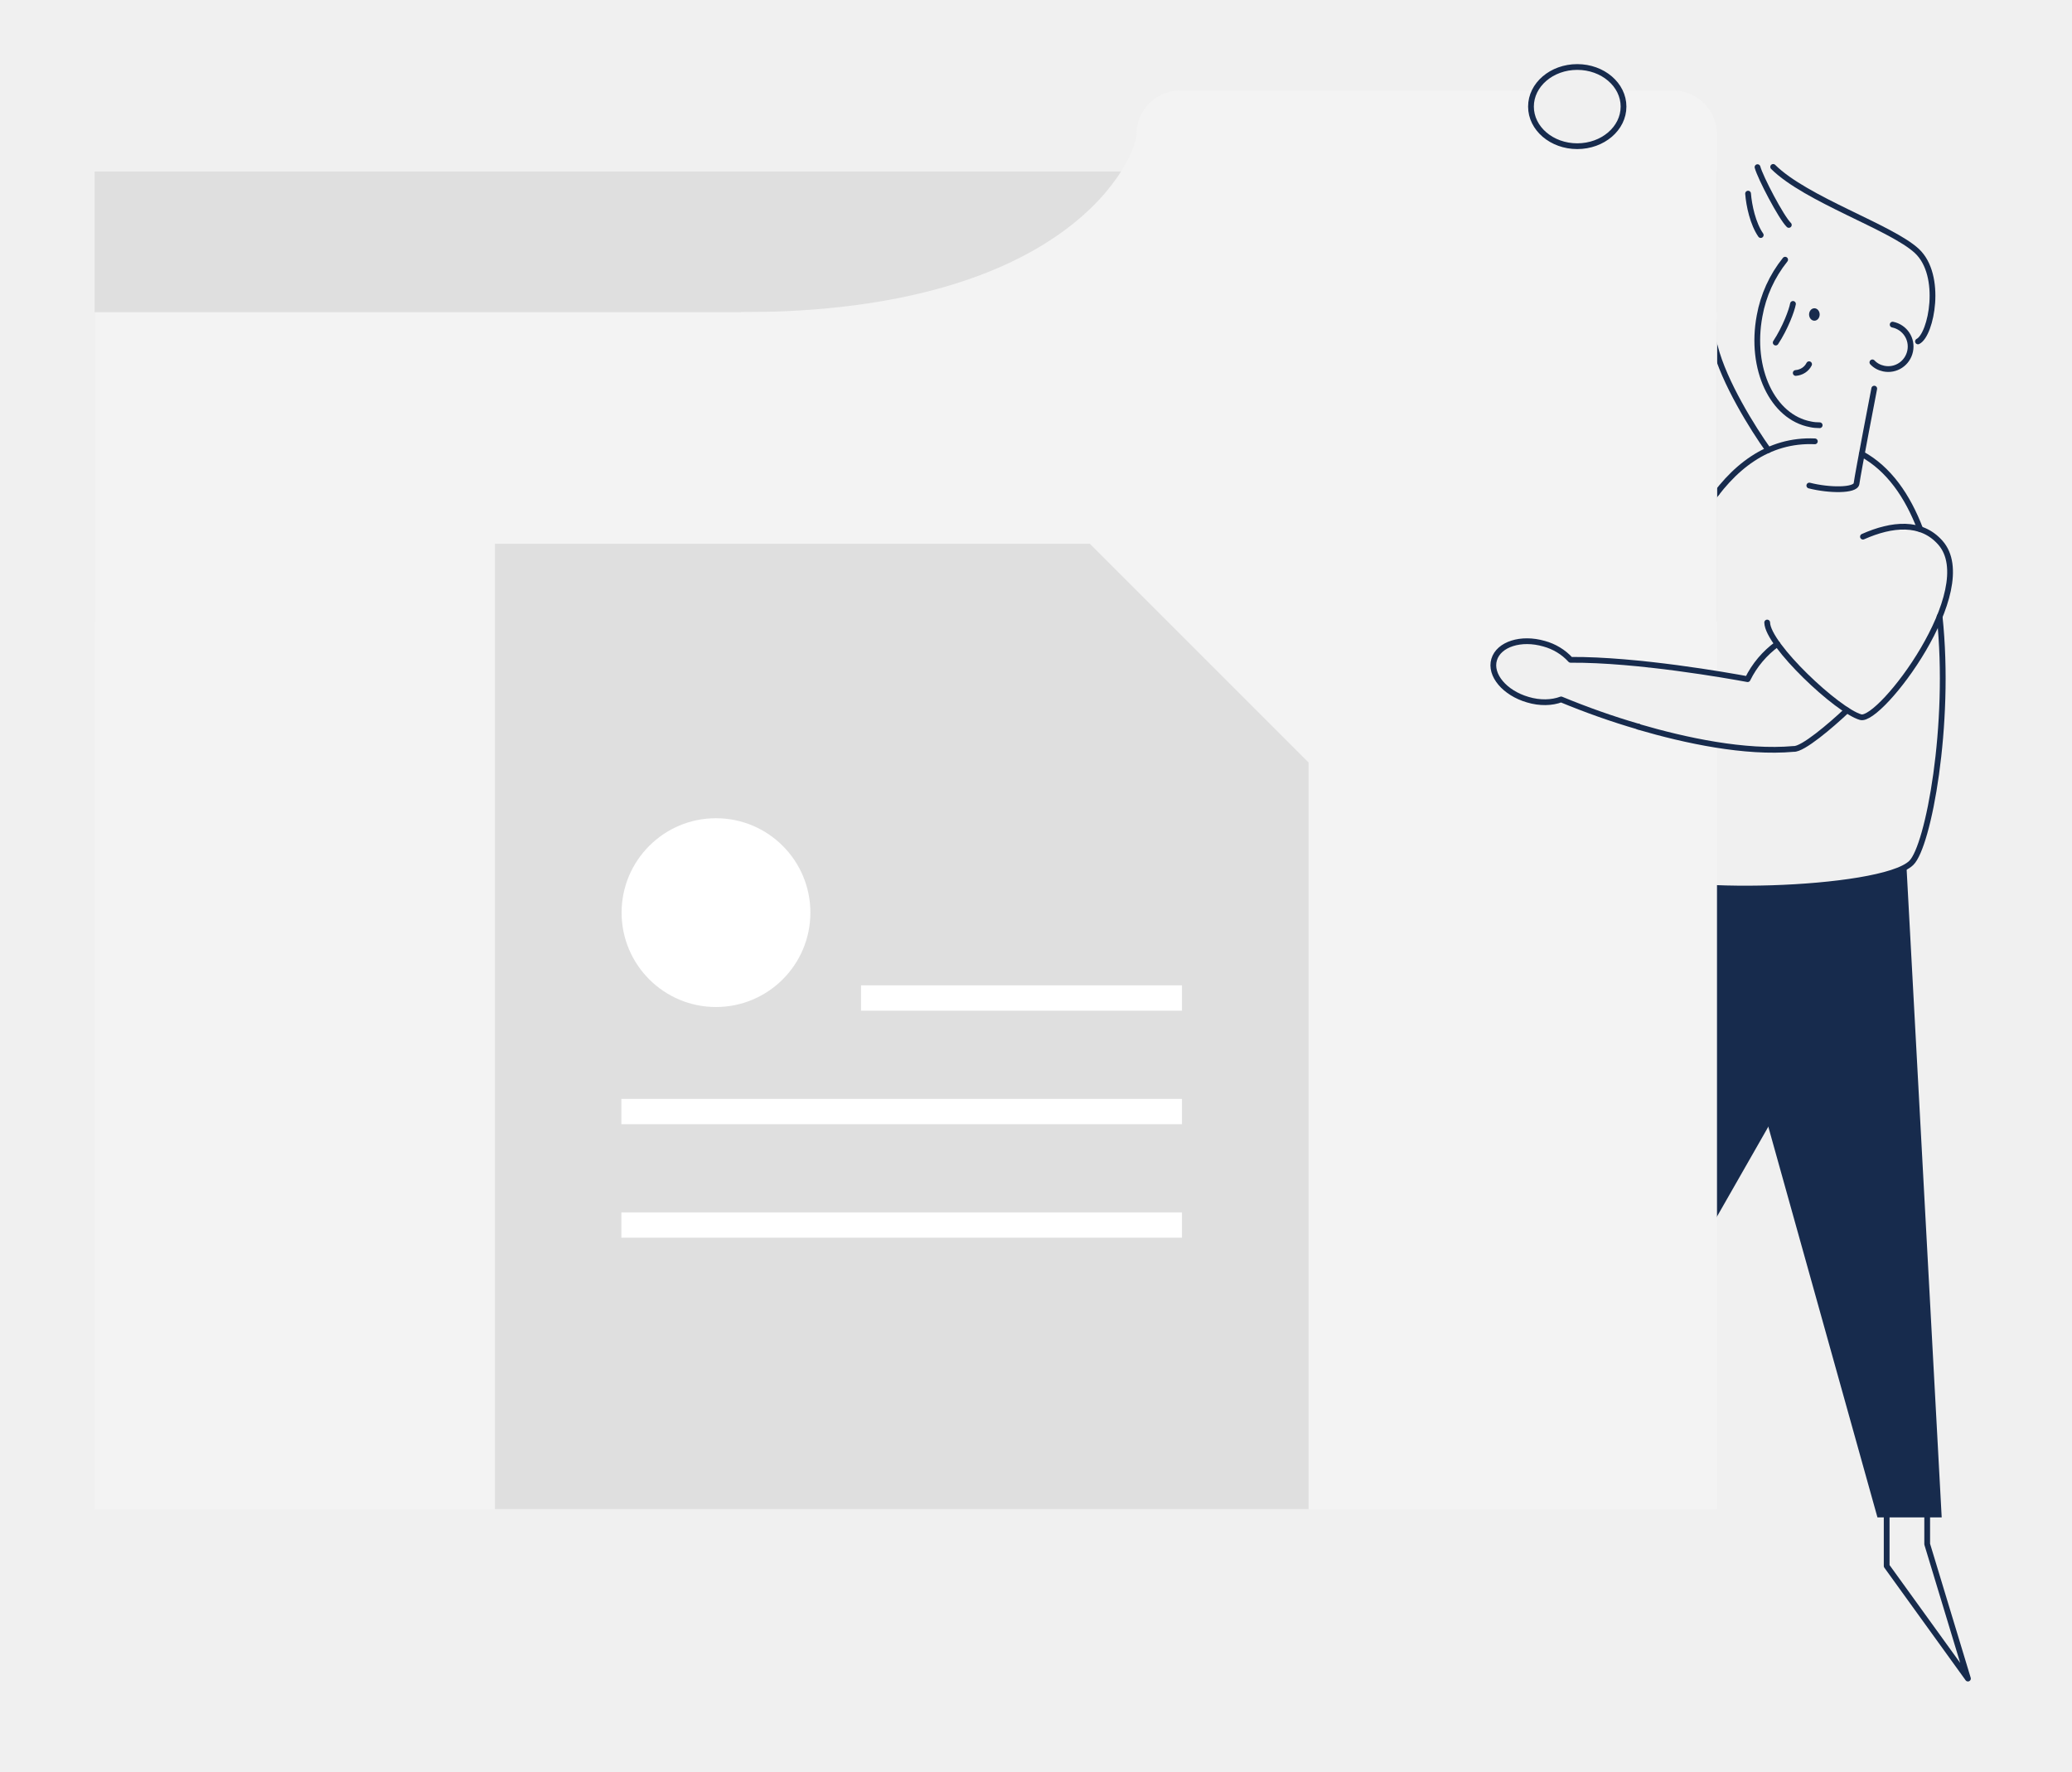
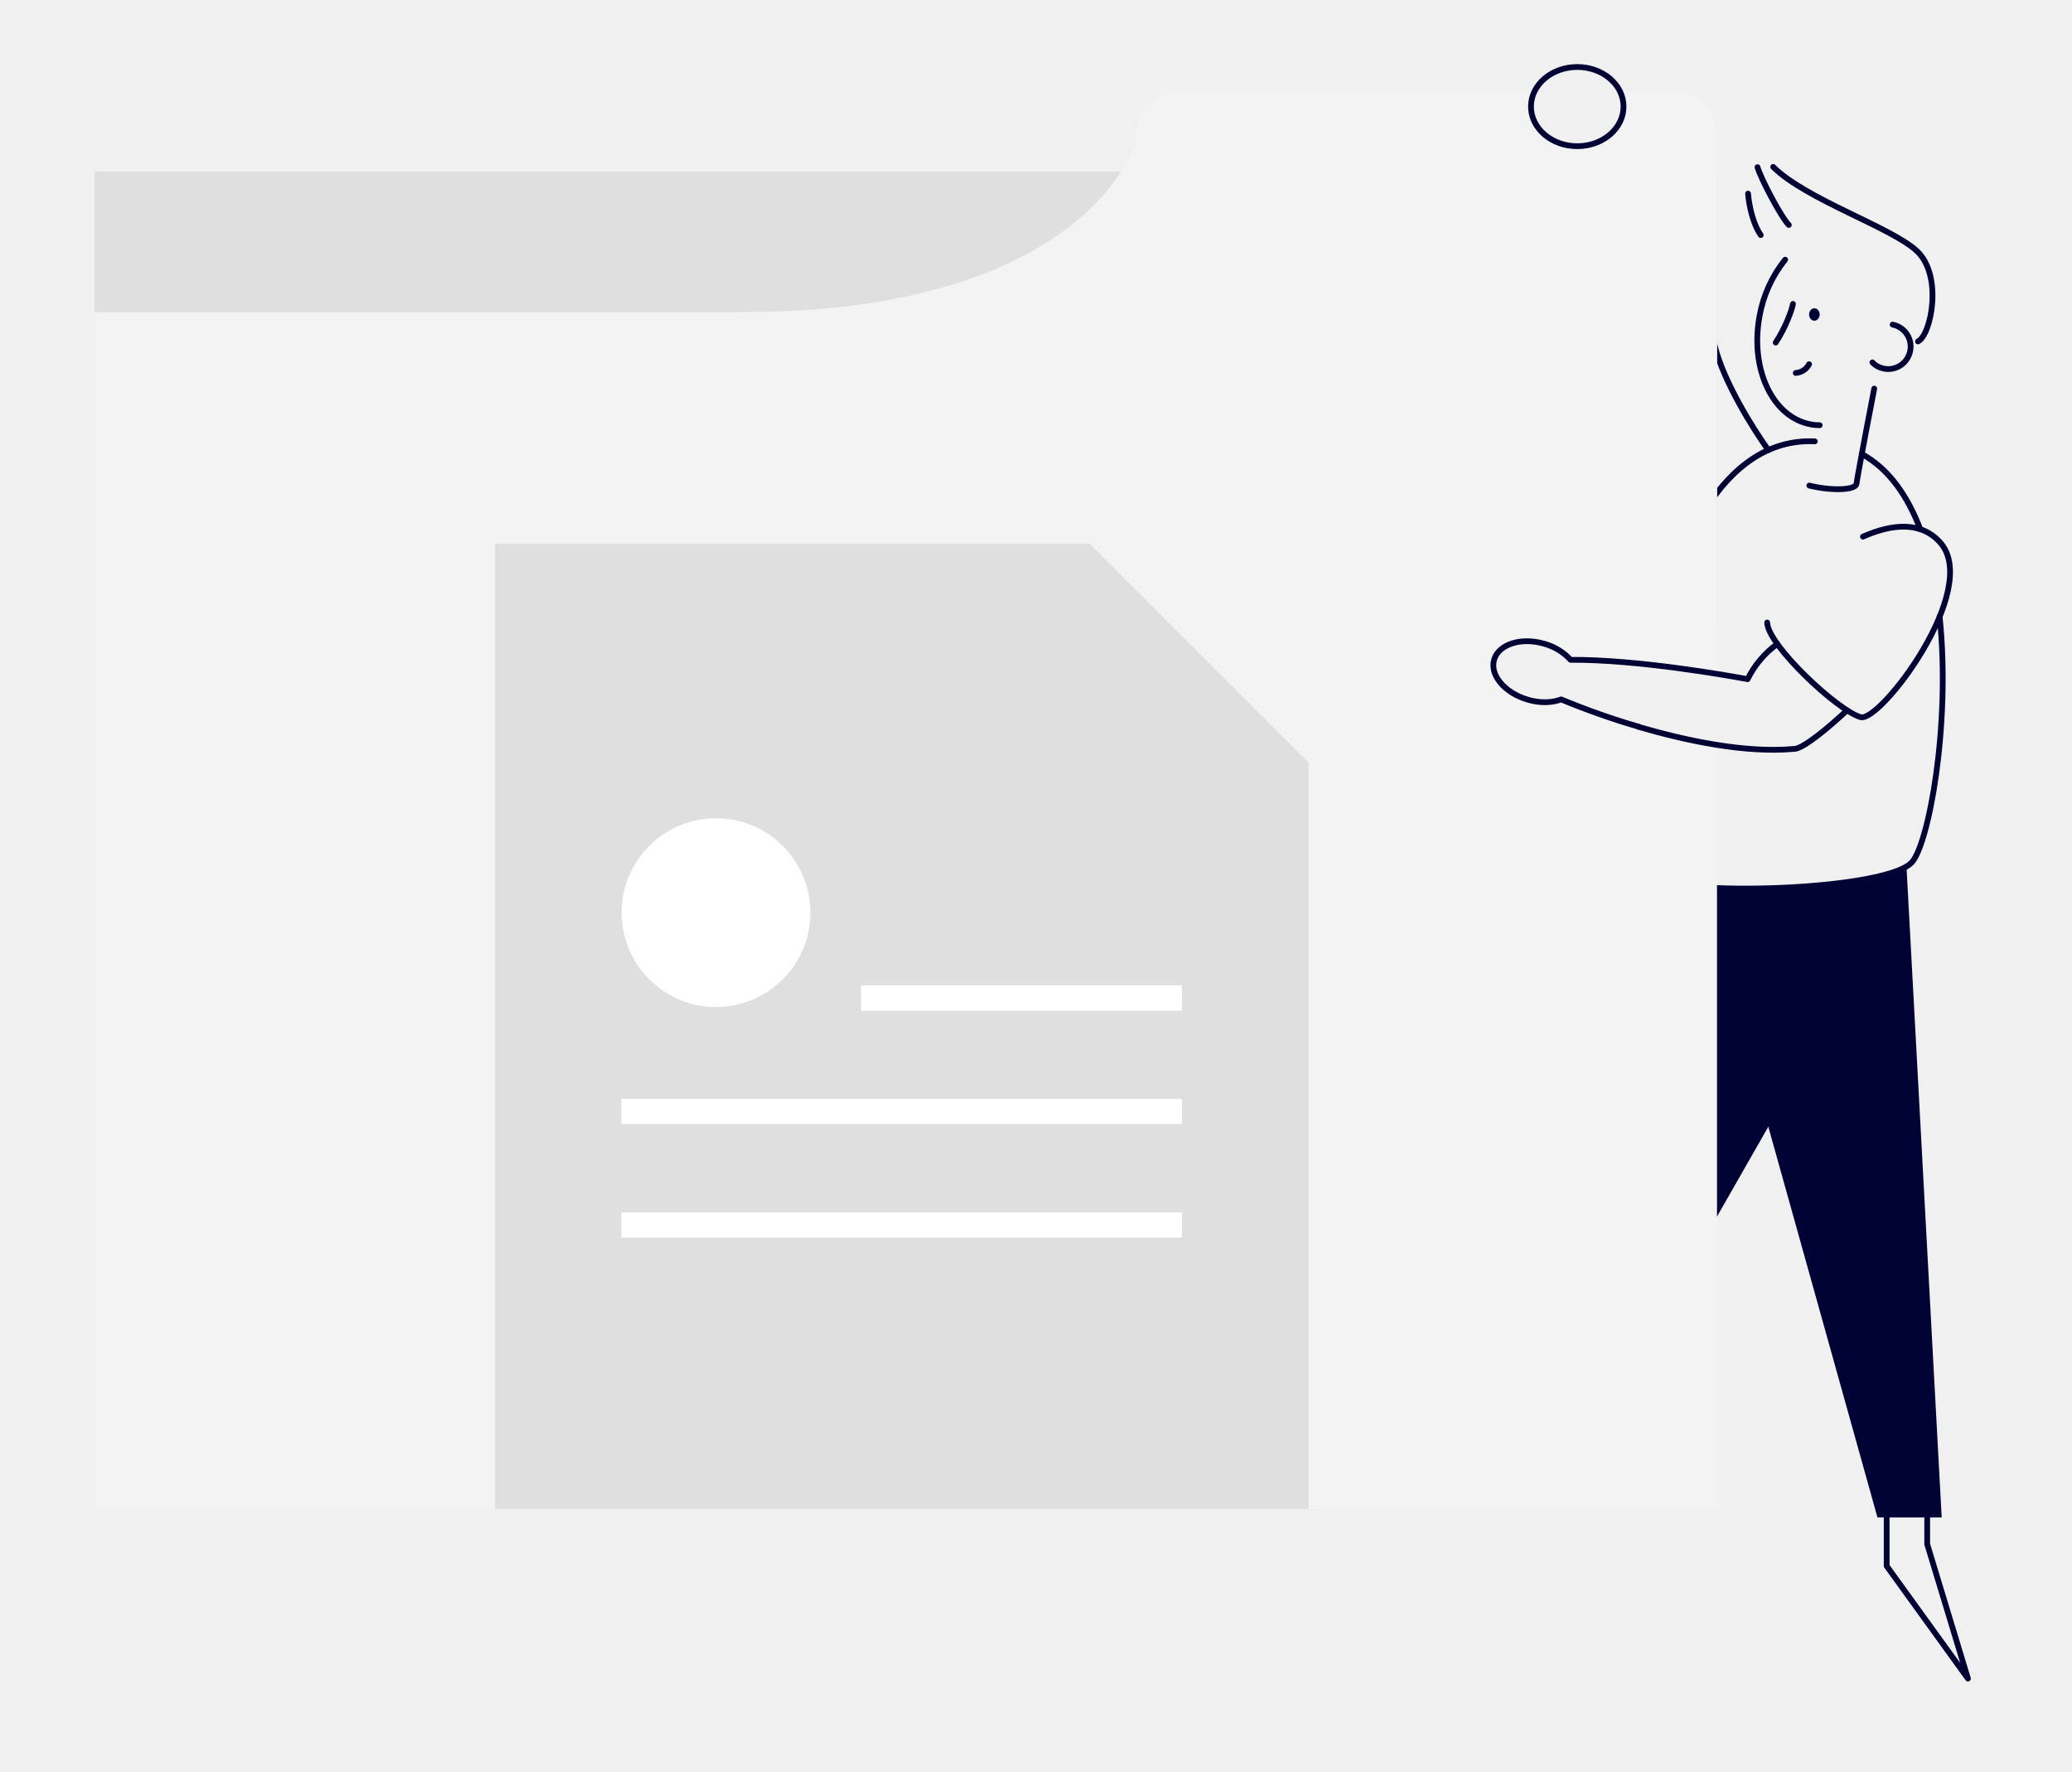
<svg xmlns="http://www.w3.org/2000/svg" version="1.1" x="0px" y="0px" viewBox="0 0 900 769.5" style="enable-background:new 0 0 900 769.5;" xml:space="preserve">
  <style type="text/css">
	.st0{fill:#F3F3F3;}
- 	.st1{fill:none;stroke:#172B4D;stroke-width:2.5;stroke-linecap:round;stroke-miterlimit:10;}
+ 	.st1{fill:none;stroke:#000333;stroke-width:2.5;stroke-linecap:round;stroke-miterlimit:10;}
	.st2{fill:none;stroke:#DFDFDF;stroke-width:12.98;stroke-linecap:round;stroke-linejoin:round;}
- 	.st3{fill:#172B4D;stroke:#172B4D;stroke-miterlimit:10;}
- 	.st4{opacity:0.27;fill:#172B4D;stroke:#172B4D;stroke-miterlimit:10;enable-background:new    ;}
- 	.st5{fill:none;stroke:#172B4D;stroke-width:2.5;stroke-linecap:round;stroke-linejoin:round;}
- 	.st6{fill:#FFC88E;stroke:#172B4D;stroke-miterlimit:10;}
- 	.st7{fill:none;stroke:#172B4D;stroke-width:5.79;stroke-linecap:round;stroke-linejoin:round;}
- 	.st8{fill:#6A78D1;stroke:#172B4D;stroke-width:4;stroke-miterlimit:10;}
+ 	.st3{fill:#000333;stroke:#000333;stroke-miterlimit:10;}
+ 	.st4{opacity:0.27;fill:#000333;stroke:#000333;stroke-miterlimit:10;enable-background:new    ;}
+ 	.st5{fill:none;stroke:#000333;stroke-width:2.5;stroke-linecap:round;stroke-linejoin:round;}
+ 	.st6{fill:#FFC88E;stroke:#000333;stroke-miterlimit:10;}
+ 	.st7{fill:none;stroke:#000333;stroke-width:5.79;stroke-linecap:round;stroke-linejoin:round;}
+ 	.st8{fill:#6A78D1;stroke:#000333;stroke-width:4;stroke-miterlimit:10;}
	.st9{fill:#6A78D1;}
	.st10{fill:#49C39E;}
- 	.st11{fill:#172B4D;}
+ 	.st11{fill:#000333;}
	.st12{fill:#DFDFDF;}
	.st13{fill:#FFFFFF;}
	.st14{fill:#F5C26B;}
	.st15{fill:#F9F9F9;}
</style>
  <g id="Layer_1">
    <g id="Vector_4_">
      <g>
        <path class="st0" d="M116.7-595.4v278.5c0,2.6,2.1,4.7,4.7,4.7h660c2.6,0,4.7-2.1,4.7-4.7v-278.5c0-2.6-2.1-4.7-4.7-4.7h-660     C118.8-600,116.7-598,116.7-595.4z M370.8-445.2l15.9-26.6c1.3-2.2,4.2-2.9,6.4-1.6l8,4.7c2.2,1.3,2.9,4.1,1.7,6.3l-1.1,1.9     c-0.9,1.6-0.8,3.5,0.2,5l24.7,36c2.8,4-1.8,9.1-6.1,6.7l-47.8-25.9C370.3-440,369.4-442.9,370.8-445.2z M549.4-487.3l-13.8-27.8     c-1.1-2.3-0.2-5.1,2.1-6.3l8.3-4.2c2.3-1.1,5.1-0.2,6.2,2l1,1.9c0.8,1.6,2.5,2.6,4.3,2.5l43.6-1.2c4.9-0.1,6.7,6.4,2.4,8.8     l-47.6,26.2C553.5-484,550.6-484.9,549.4-487.3z" />
        <g id="Layer_3_3_">
          <path class="st1" d="M252.6-705.9c-7.7,4.8-22.9,8.9-53.8,9.9c-32.1,0-58.4-30.8-58.4-70.9c-0.9-87.5,90-104.1,140.6-201.7      c23.2-44.9,51.4-43.8,58.5-43.4c15.5,0.8,37.5,13.1,37.5,34.4c0.1,7.6-3.2,14.8-8.9,19.8" />
          <path class="st1" d="M350.8-913.3c-3.3,7.9-10.3,21.1-12.5,36.2" />
        </g>
        <path class="st2" d="M195.5-531.9h532.7" />
        <path class="st2" d="M195.5-456.1h521" />
        <path class="st3" d="M497.2-683.3c19.1,0,47.2,114.6,59.4,148.3c-2.5,7-16.9,18-24.7,18c-15.2-25.5-49.3-80.1-55.3-88.5     C471.7-612.3,478-683.3,497.2-683.3z" />
        <path class="st4" d="M490-909.7c3.3-2.1,1.8-0.7,4.3-4.5" />
        <path class="st1" d="M369.2-704.3c-0.3,2.6-0.8,5.1-1.5,7.6c-31.1,13.2-112.2,5.2-114.4-3.9c-2-8.1-11.9-170,41.4-190.1" />
        <path class="st1" d="M323.8-888.6c39.7,19.9,48.5,106.5,47.4,157.5" />
        <path class="st5" d="M310.8-884.4c-8.2-1.2-17.4-4.2-16.4-5.7c9.1-15.4,11.1-31.5,12.6-40.5" />
        <path class="st5" d="M330-905c-1.7,4.1-4.7,11.5-6.2,16.4" />
        <path class="st1" d="M278.9-788.7c-0.5,3.9,0,8.7,0,11.6c-0.2,15.9,0.6,33.6,10.1,47c3.7,5.2,9.9,10.3,15.9,10.2     c9.4,3.7,25.2,8,25.2,8l23.9,5.2c0,0,40.3,7.2,60.2,6.6c6.6-0.2,13.3-0.9,20-0.7c3.8,0.1,9.9,1.3,13.5,0c1-0.4,0.7-2.7,0.6-3.5     c-0.8-3.2-3.9-5.4-6.6-6.8c-6.4-3.2-10.1-1.2-16.7-1c-5.4,0.1-11.9-2.7-21.3-6.3c-11.1-4.4-23.8-9.6-35.1-13.4     c-12.9-4.4-26-9.1-38.6-14.2c-2.5-1-5.1-1.8-7.7-2.5c1.2-6.8,1.9-13.6,2.1-20.5c0.3-7.5,0.4-15.3-0.7-22.7" />
        <path class="st1" d="M329.8-816c1.5,10,1.6,18.1,0.7,20.6c-5.8,3.4-37.8,14.7-61.1,3.2c-7.2-19-0.9-78.5,22.3-82.3     c6.1-0.9,11.3,1,15.9,4.8" />
        <path class="st5" d="M320.3-908.2c1.6,1,3.4,1.8,5.3,2.4c8.5,2.6,17.6-0.5,25.3-7.5" />
        <path class="st5" d="M320.5-947.3c-6.3,1.5-12.7,2.3-19.2,2.5c-1.1,1.4-1.7,3.2-1.8,4.9c0.1,4.1,3.1,7.6,7.2,8.3l0.2,0.9" />
        <path class="st5" d="M350.8-913.3c6.6-6,12.1-15,15.2-25.8c3.2-11.8,2.9-23.3-0.4-32.6c-1.7,1.7-3.5,3.3-5.4,4.8" />
        <path class="st6" d="M390.3-698.8c16.8,0,77.5-0.5,88.6-0.5" />
        <path class="st7" d="M379.9-698c17.7,0,79-1.5,89.1-1.5c7.8-12.1,44.4-76.1,46.9-80.9" />
        <path class="st2" d="M190-488.3l-41.8-41.8L190-572" />
        <path class="st2" d="M708.9-339l41.8-41.8l-41.8-41.8" />
        <path class="st3" d="M497.2-680.7c0.3-13.1-47.8-16.7-78.1-16.7c-13.6,0-34,0.7-53.2,1.5c-30.8,11.5-102.7,5-111.7-3.4     c-4.2,4.7-6.7,13.6-6.7,30.3c0,39,42.7,71.6,93.2,71.6s73-1.3,77.6-2.4c1.4,12.9-28.5,101.4-31.6,124.2     c2.2,6.1,17.1,13.6,23.3,13.6S499.3-597.2,497.2-680.7z" />
        <polyline class="st8" points="389,-475.8 368.3,-441 437.4,-403.7 400.2,-458 405,-466.4    " />
        <polyline class="st8" points="533.5,-519.2 551.6,-483 620.4,-520.9 554.6,-519 550.1,-527.5    " />
      </g>
      <path class="st2" d="M195.5-380.8h480.3" />
    </g>
    <rect x="1605.5" y="-1262.2" class="st9" width="1800" height="1200" />
    <g id="Vector_3_">
      <g>
        <path class="st0" d="M2170.9-595.4v278.5c0,2.6,2.1,4.7,4.7,4.7h660c2.6,0,4.7-2.1,4.7-4.7v-278.5c0-2.6-2.1-4.7-4.7-4.7h-660     C2173-600,2170.9-598,2170.9-595.4z M2425-445.2l15.9-26.6c1.3-2.2,4.2-2.9,6.4-1.6l8,4.7c2.2,1.3,2.9,4.1,1.7,6.3l-1.1,1.9     c-0.9,1.6-0.8,3.5,0.2,5l24.7,36c2.8,4-1.8,9.1-6.1,6.7l-47.8-25.9C2424.4-440,2423.6-442.9,2425-445.2z M2603.6-487.3     l-13.8-27.8c-1.1-2.3-0.2-5.1,2.1-6.3l8.3-4.2c2.3-1.1,5.1-0.2,6.2,2l1,1.9c0.8,1.6,2.5,2.6,4.3,2.5l43.6-1.2     c4.9-0.1,6.7,6.4,2.4,8.8l-47.6,26.2C2607.7-484,2604.8-484.9,2603.6-487.3z" />
        <g id="Layer_3_2_">
          <path class="st1" d="M2306.8-705.9c-7.7,4.8-22.9,8.9-53.8,9.9c-32.1,0-58.4-30.8-58.4-70.9c-0.9-87.5,90-104.1,140.6-201.7      c23.2-44.9,51.4-43.8,58.5-43.4c15.5,0.8,37.5,13.1,37.5,34.4c0.1,7.6-3.2,14.8-8.9,19.8" />
          <path class="st1" d="M2404.9-913.3c-3.3,7.9-10.3,21.1-12.5,36.2" />
        </g>
        <path class="st2" d="M2249.7-531.9h532.7" />
        <path class="st2" d="M2249.7-456.1h521" />
        <path class="st3" d="M2551.4-683.3c19.1,0,47.2,114.6,59.4,148.3c-2.5,7-16.9,18-24.7,18c-15.2-25.5-49.3-80.1-55.3-88.5     C2525.9-612.3,2532.2-683.3,2551.4-683.3z" />
        <path class="st4" d="M2544.2-909.7c3.3-2.1,1.8-0.7,4.3-4.5" />
        <path class="st1" d="M2423.4-704.3c-0.3,2.6-0.8,5.1-1.5,7.6c-31.1,13.2-112.2,5.2-114.4-3.9c-2-8.1-11.9-170,41.4-190.1" />
        <path class="st1" d="M2377.9-888.6c39.7,19.9,48.5,106.5,47.4,157.5" />
        <path class="st5" d="M2364.9-884.4c-8.2-1.2-17.4-4.2-16.4-5.7c9.1-15.4,11.1-31.5,12.6-40.5" />
        <path class="st5" d="M2384.1-905c-1.7,4.1-4.7,11.5-6.2,16.4" />
        <path class="st1" d="M2333-788.7c-0.5,3.9,0,8.7,0,11.6c-0.2,15.9,0.6,33.6,10.1,47c3.7,5.2,9.9,10.3,15.9,10.2     c9.4,3.7,25.2,8,25.2,8l23.9,5.2c0,0,40.3,7.2,60.2,6.6c6.6-0.2,13.3-0.9,20-0.7c3.8,0.1,9.9,1.3,13.5,0c1-0.4,0.7-2.7,0.6-3.5     c-0.8-3.2-3.9-5.4-6.6-6.8c-6.4-3.2-10.1-1.2-16.7-1c-5.4,0.1-11.9-2.7-21.3-6.3c-11.1-4.4-23.8-9.6-35.1-13.4     c-12.9-4.4-26-9.1-38.6-14.2c-2.5-1-5.1-1.8-7.7-2.5c1.2-6.8,1.9-13.6,2.1-20.5c0.3-7.5,0.4-15.3-0.7-22.7" />
        <path class="st1" d="M2383.9-816c1.5,10,1.6,18.1,0.7,20.6c-5.8,3.4-37.8,14.7-61.1,3.2c-7.2-19-0.9-78.5,22.3-82.3     c6.1-0.9,11.3,1,15.9,4.8" />
        <path class="st5" d="M2374.4-908.2c1.6,1,3.4,1.8,5.3,2.4c8.5,2.6,17.6-0.5,25.3-7.5" />
        <path class="st5" d="M2374.7-947.3c-6.3,1.5-12.7,2.3-19.2,2.5c-1.1,1.4-1.7,3.2-1.8,4.9c0.1,4.1,3.1,7.6,7.2,8.3l0.2,0.9" />
        <path class="st5" d="M2404.9-913.3c6.6-6,12.1-15,15.2-25.8c3.2-11.8,2.9-23.3-0.4-32.6c-1.7,1.7-3.5,3.3-5.4,4.8" />
        <path class="st6" d="M2444.5-698.8c16.8,0,77.5-0.5,88.6-0.5" />
        <path class="st7" d="M2434.1-698c17.7,0,79-1.5,89.1-1.5c7.8-12.1,44.4-76.1,46.9-80.9" />
        <path class="st2" d="M2244.1-488.3l-41.8-41.8l41.8-41.8" />
        <path class="st2" d="M2763.1-339l41.8-41.8l-41.8-41.8" />
        <path class="st3" d="M2551.4-680.7c0.3-13.1-47.8-16.7-78.1-16.7c-13.6,0-34,0.7-53.2,1.5c-30.8,11.5-102.7,5-111.7-3.4     c-4.2,4.7-6.7,13.6-6.7,30.3c0,39,42.7,71.6,93.2,71.6s73-1.3,77.6-2.4c1.4,12.9-28.5,101.4-31.6,124.2     c2.2,6.1,17.1,13.6,23.3,13.6C2470.4-462,2553.5-597.2,2551.4-680.7z" />
        <polyline class="st8" points="2443.2,-475.8 2422.5,-441 2491.6,-403.7 2454.4,-458 2459.2,-466.4    " />
        <polyline class="st8" points="2587.7,-519.2 2605.8,-483 2674.6,-520.9 2608.7,-519 2604.3,-527.5    " />
      </g>
      <path class="st2" d="M2249.7-380.8h480.3" />
    </g>
  </g>
  <g id="Layer_2">
    <rect x="1605.5" class="st10" width="1800" height="1200" />
    <g id="Vector_1_">
      <path class="st11" d="M2885.7,597.2c-12.6,7.6-56.6,10.9-86.8,9.1v8.1L2873,880h27.9L2885.7,597.2L2885.7,597.2z" />
      <polygon class="st11" points="2827,708 2800.4,754.4 2793.8,610.1 2836.1,611.5   " />
      <path class="st5" d="M2825.7,416.4c-6.6-9.2-19.3-29.5-23.2-45c-4.9-19.8-5.4,58.1-5.4,58.1l6.2,5.5" />
      <path class="st5" d="M2773.8,509.5c10-48.8,31.5-98.7,72.1-96.9" />
      <path class="st5" d="M2900.1,488.7c5,47-4.9,99.8-12.3,107c-13,12.7-109.1,15.1-118.4,4.4c-3.3-3.8-4.2-31,0-63.5" />
      <rect x="2098.7" y="295.4" class="st12" width="704.7" height="195.6" />
      <path class="st0" d="M2735.8,524.8c-4,1.5-9.2,1.6-14.5,0.1c-10-2.9-16.6-10.7-14.6-17.4c1.9-6.7,11.7-9.8,21.7-6.9    c4.4,1.2,8.4,3.6,11.5,7c20.8-0.2,47.3,3.5,63.5,6.1V356.4h-704.7v520h704.7v-332C2773.4,539.7,2744,528.3,2735.8,524.8z" />
      <path class="st5" d="M2866.2,418.1c11.7,6.4,19.9,18.2,25.4,32.7" />
      <path class="st5" d="M2871.7,389.6c0,0-7,36.2-7.7,41.3c-0.5,3.1-11.9,3-20.5,0.8" />
      <path class="st5" d="M2848,405.5c-1.3,0-2.7-0.1-4-0.4c-16.5-3.1-26.4-24.1-22.1-47.1c1.6-8.9,5.4-17.3,11.1-24.4" />
      <path class="st5" d="M2879.6,361.9c5.3,1.1,8.7,6.2,7.6,11.5c-1.1,5.3-6.2,8.7-11.5,7.6c-1.9-0.4-3.6-1.3-4.9-2.7" />
      <path class="st5" d="M2769.3,536.6c20.5,6,46.3,11.5,67.4,9.6c3.9,0.3,16.1-10.1,23.1-16.7" />
      <path class="st5" d="M2829.6,500.6c-5.5,4-9.9,9.2-12.9,15.3c-8.1-1.5-47.9-8.6-76.9-8.4c-3.1-3.4-7.1-5.8-11.5-7    c-10-2.9-19.7,0.2-21.7,6.9c-1.9,6.7,4.6,14.5,14.6,17.4c5.3,1.6,10.5,1.4,14.5-0.1c10.9,4.5,22.1,8.5,33.5,11.8" />
      <polygon class="st12" points="2531,457.1 2272.6,457.1 2272.6,876.4 2626,876.4 2626,552.1   " />
      <circle class="st13" cx="2368.5" cy="617.3" r="41" />
      <rect x="2431.6" y="648.9" class="st13" width="139.4" height="11" />
      <rect x="2327.5" y="698.2" class="st13" width="243.5" height="11" />
      <rect x="2327.5" y="747.5" class="st13" width="243.5" height="11" />
      <path class="st0" d="M2551.1,279.3c0,8.8-27.1,77.1-171.7,77.1c0,14.7,179.3,7.3,179.3,7.3l2.6-83L2551.1,279.3z" />
      <path class="st5" d="M2866.7,453.9c12.6-5.6,25.3-6.8,33.6,2.6c17.9,20.2-26.1,78.2-34.6,75.8c-10-2.8-40.4-31.3-40.6-41.1" />
      <path class="st5" d="M2890.7,369.2c5.8-2.9,10.9-28.7-0.5-39.3c-11.1-10.3-48.1-22.3-62.4-36.5" />
      <path class="st5" d="M2834.6,318.6c-3.3-3.2-12.4-20.6-13.6-25.1" />
      <path class="st5" d="M2822.4,322.9c-3.4-4.9-5.1-12.8-5.5-18" />
      <ellipse class="st11" cx="2845.7" cy="357.5" rx="2.3" ry="2.7" />
      <path class="st5" d="M2836.3,352.9c-0.5,2.8-3.3,10.4-7.5,16.8" />
      <path class="st5" d="M2837.5,382.9c2.5-0.2,4.7-1.6,5.8-3.8" />
      <polyline class="st5" points="2877,880 2877,901.1 2912.3,950 2894.7,891.6 2894.7,880   " />
      <path class="st0" d="M2784.2,260.2h-23.2c1.1,2.1,1.7,4.5,1.7,6.9c0,9.5-9,17.2-20.1,17.2c-11.1,0-20.1-7.7-20.1-17.2    c0-2.4,0.6-4.8,1.7-6.9h-154.1c-10.6,0-19.1,8.6-19.1,19.1v78.5c0,10.6,8.6,19.1,19.1,19.1h214c10.6,0,19.1-8.6,19.1-19.1v-78.5    C2803.4,268.8,2794.8,260.2,2784.2,260.2z" />
      <ellipse class="st5" cx="2742.7" cy="267.2" rx="20.1" ry="17.2" />
    </g>
    <g id="Vector_5_">
      <path class="st11" d="M828.1,376.3c-12.6,7.6-56.6,10.9-86.8,9.1v8.1l74.2,265.6h27.9L828.1,376.3L828.1,376.3z" />
      <polygon class="st11" points="769.4,487.1 742.9,533.5 736.2,389.2 778.5,390.6   " />
      <path class="st5" d="M768.1,195.5c-6.6-9.2-19.3-29.5-23.2-45c-4.9-19.8-5.4,58.1-5.4,58.1l6.2,5.5" />
      <path class="st5" d="M716.2,288.6c10-48.8,31.5-98.7,72.1-96.9" />
      <path class="st5" d="M842.5,267.8c5,47-4.9,99.8-12.3,107c-13,12.7-109.1,15.1-118.4,4.4c-3.3-3.8-4.2-31,0-63.5" />
      <rect x="41.1" y="74.5" class="st12" width="704.7" height="195.6" />
      <path class="st0" d="M678.2,303.9c-4,1.5-9.2,1.6-14.5,0.1c-10-2.9-16.6-10.7-14.6-17.4c1.9-6.7,11.7-9.8,21.7-6.9    c4.4,1.2,8.4,3.6,11.5,7c20.8-0.2,47.3,3.5,63.5,6.1V135.6H41.1v520h704.7v-332C715.9,318.8,686.4,307.5,678.2,303.9z" />
      <path class="st5" d="M808.7,197.2c11.7,6.4,19.9,18.2,25.4,32.7" />
      <path class="st5" d="M814.1,168.8c0,0-7,36.2-7.7,41.3c-0.5,3.1-11.9,3-20.5,0.8" />
      <path class="st5" d="M790.4,184.7c-1.3,0-2.7-0.1-4-0.4c-16.5-3.1-26.4-24.1-22.1-47.1c1.6-8.9,5.4-17.3,11.1-24.4" />
      <path class="st5" d="M822.1,141c5.3,1.1,8.7,6.2,7.6,11.5c-1.1,5.3-6.2,8.7-11.5,7.6c-1.9-0.4-3.6-1.3-4.9-2.7" />
      <path class="st5" d="M711.7,315.7c20.5,6,46.3,11.5,67.4,9.6c3.9,0.3,16.1-10.1,23.1-16.7" />
      <path class="st5" d="M772,279.7c-5.5,4-9.9,9.2-12.9,15.3c-8.1-1.5-47.9-8.6-76.9-8.4c-3.1-3.4-7.1-5.8-11.5-7    c-10-2.9-19.7,0.2-21.7,6.9s4.6,14.5,14.6,17.4c5.3,1.6,10.5,1.4,14.5-0.1c10.9,4.5,22.1,8.5,33.5,11.8" />
      <polygon class="st12" points="473.4,236.2 215,236.2 215,655.5 568.4,655.5 568.4,331.2   " />
      <circle class="st13" cx="311" cy="396.4" r="41" />
      <rect x="374" y="428" class="st13" width="139.4" height="11" />
      <rect x="269.9" y="477.3" class="st13" width="243.5" height="11" />
      <rect x="269.9" y="526.6" class="st13" width="243.5" height="11" />
      <path class="st0" d="M493.6,58.5c0,8.8-27.1,77.1-171.7,77.1c0,14.7,179.3,7.3,179.3,7.3l2.6-83L493.6,58.5z" />
      <path class="st5" d="M809.2,233.1c12.6-5.6,25.3-6.8,33.6,2.6c17.9,20.2-26.1,78.2-34.6,75.8c-10-2.8-40.4-31.3-40.6-41.1" />
      <path class="st5" d="M833.1,148.3c5.8-2.9,10.9-28.7-0.5-39.3c-11.1-10.3-48.1-22.3-62.4-36.5" />
      <path class="st5" d="M777,97.7c-3.3-3.2-12.4-20.6-13.6-25.1" />
      <path class="st5" d="M764.8,102.1c-3.4-4.9-5.1-12.8-5.5-18" />
      <ellipse class="st11" cx="788.1" cy="136.6" rx="2.3" ry="2.7" />
      <path class="st5" d="M778.8,132c-0.5,2.8-3.3,10.4-7.5,16.8" />
      <path class="st5" d="M780,162c2.5-0.2,4.7-1.6,5.8-3.8" />
      <polyline class="st5" points="819.5,659.1 819.5,680.2 854.8,729.1 837.1,670.7 837.1,659.1   " />
      <path class="st0" d="M726.7,39.3h-23.2c1.1,2.1,1.7,4.5,1.7,6.9c0,9.5-9,17.2-20.1,17.2c-11.1,0-20.1-7.7-20.1-17.2    c0-2.4,0.6-4.8,1.7-6.9H512.7c-10.6,0-19.1,8.6-19.1,19.1v78.5c0,10.6,8.6,19.1,19.1,19.1h214c10.6,0,19.1-8.6,19.1-19.1V58.5    C745.8,47.9,737.2,39.3,726.7,39.3z" />
      <ellipse class="st5" cx="685.1" cy="46.3" rx="20.1" ry="17.2" />
    </g>
  </g>
  <g id="Layer_3_1_">
    <rect x="1605.5" y="1284.7" class="st14" width="1800" height="1200" />
    <g id="Vector_2_">
      <polygon class="st0" points="2499.1,1530.5 2499.1,1927.8 2512.7,1927.8 2512.7,2013.9 2832,2013.9 2832,1530.5   " />
      <rect x="2499.1" y="1530.5" class="st12" width="332.8" height="31.1" />
      <rect x="2576" y="1600.8" class="st12" width="279.5" height="79.6" />
      <rect x="2592.3" y="1616.2" class="st15" width="249.9" height="7.2" />
      <rect x="2592.3" y="1633.4" class="st15" width="249.9" height="7.2" />
      <rect x="2592.3" y="1650.6" class="st15" width="249.9" height="7.2" />
      <rect x="2576" y="1712.5" class="st12" width="279.5" height="79.6" />
      <circle class="st15" cx="2613.2" cy="1752.3" r="23.7" />
      <rect x="2654.5" y="1728.6" class="st15" width="182" height="22.9" />
      <rect x="2654.5" y="1759.3" class="st15" width="182" height="8.4" />
      <rect x="2531.7" y="1826.6" class="st13" width="262.5" height="129.2" />
      <path class="st1" d="M2512.7,2239v-311.2H2413V2239 M2448.8,1944.2V1930l8.3-0.3v6.6l17.3,8H2448.8z" />
      <path class="st1" d="M2383.9,2239v-208.1h-99.6V2239 M2322.6,2054.8v-14.3l8.3-0.3v6.6l17.2,8H2322.6z" />
      <polyline class="st1" points="2155.5,2239 2155.5,2120.5 2255.2,2120.5 2255.2,2239   " />
      <path class="st11" d="M2399.6,1798.4c6.9,0,62.5,7.9,86.9,20.3c-3.3,16.3-25.2,112.3-25.2,112.3h-13.6c0,0-5.1-80.8-6.2-80.1    c-7.4,3.8-36.6,13.4-67.9,13.8" />
      <path class="st5" d="M2415.1,1698.5c4.7,3.4,12.2,9.9,13.8,12.6c18.8-23.4,49.9-47.1,52.4-49.8s3.3-17.9,3.3-21.3    c0-3.3,4.6-12.2,9-12.2v39.9c0,0-51.9,72.8-60.5,72.8c-4.4,0-22.6-7.6-31.8-12.6" />
      <path class="st1" d="M2384.1,1679.9c13.9,2,32.1,11,32.1,14.6c0,4.2-9,20-16,26.5" />
      <path class="st1" d="M2397.2,1610c0.9-1.5,1.3-3.1,1.3-4.9c0-6.2-5.2-7.1-7.6-9c-2.5-2.1-1.4-8.4-8.3-8.4c-6.2,0-9.2,6.5-13.1,9    c-4.8,3-14.1,0.6-20.3,6.9c-3,3.1-3.7,10.7-5.5,13.4c-2.5,3.8-6.9,4.9-6.9,10.6c0,3.5,2.4,8.9,5.7,11.3" />
      <path class="st1" d="M2372.5,1670c37.3,18.9,34.3,122.9,27.1,128.4c-7.9,6.1-73.1,9.1-79.1,0c-2.8-4.2-4.8-33-1.3-62.5" />
      <path class="st1" d="M2336.9,1680.1c4.3-5.8,9.5-10.1,15.8-11.9" />
      <path class="st1" d="M2300,1711.2c-10.5,12-26.3,42.6-26.3,48.1c0,13.9,46.8,74.9,52.7,74.9c2.5-4.3,6.5-13.2,6.5-13.2    s-28.1-52.4-33.3-59.2c4.5-4.2,20.7-26,23.3-32.7c0.4-0.9,0.6-1.9,0.8-2.8" />
      <path class="st1" d="M2328.8,1727.5c-5.3,0.3-30.4-13.1-30.4-19.7c0-5.3,27.5-33.8,39.4-27.3c1.7,0.9,2.8,2.6,3.5,4.8" />
      <path class="st1" d="M2372.5,1670v-8.7" />
      <path class="st1" d="M2352.6,1645.8v24.9c0,3.5,5,5.3,10,5.3" />
      <path class="st1" d="M2372.5,1661.3c0.8,0,1.6-0.2,2.3-0.3c10.3-2.4,15.7-16.5,12.2-31.5c-0.6-2.7-1.5-5.4-2.7-7.9" />
      <path class="st1" d="M2349,1631.8c-3.5,1-5.5,4.6-4.5,8.1c0.8,2.8,3.4,4.7,6.3,4.7c0.4,0,0.8,0,1.2-0.1c0.2,0.5,0.4,0.9,0.6,1.4" />
      <path class="st11" d="M2320.9,1798.4v0.4c6.5,12,12,22.2,12,22.2s-4,8.9-6.5,13.2c-0.9,0-2.9-1.5-5.5-4.2v210.7h12l66.7-242.4    C2395.3,1802,2336.4,1810.3,2320.9,1798.4z" />
      <polyline class="st5" points="2322.6,2040.5 2322.6,2054.8 2348.2,2054.8 2330.9,2046.7 2330.9,2040.2   " />
      <polyline class="st5" points="2448.8,1930 2448.8,1944.2 2474.4,1944.2 2457.1,1936.2 2457.1,1929.6   " />
    </g>
  </g>
</svg>
